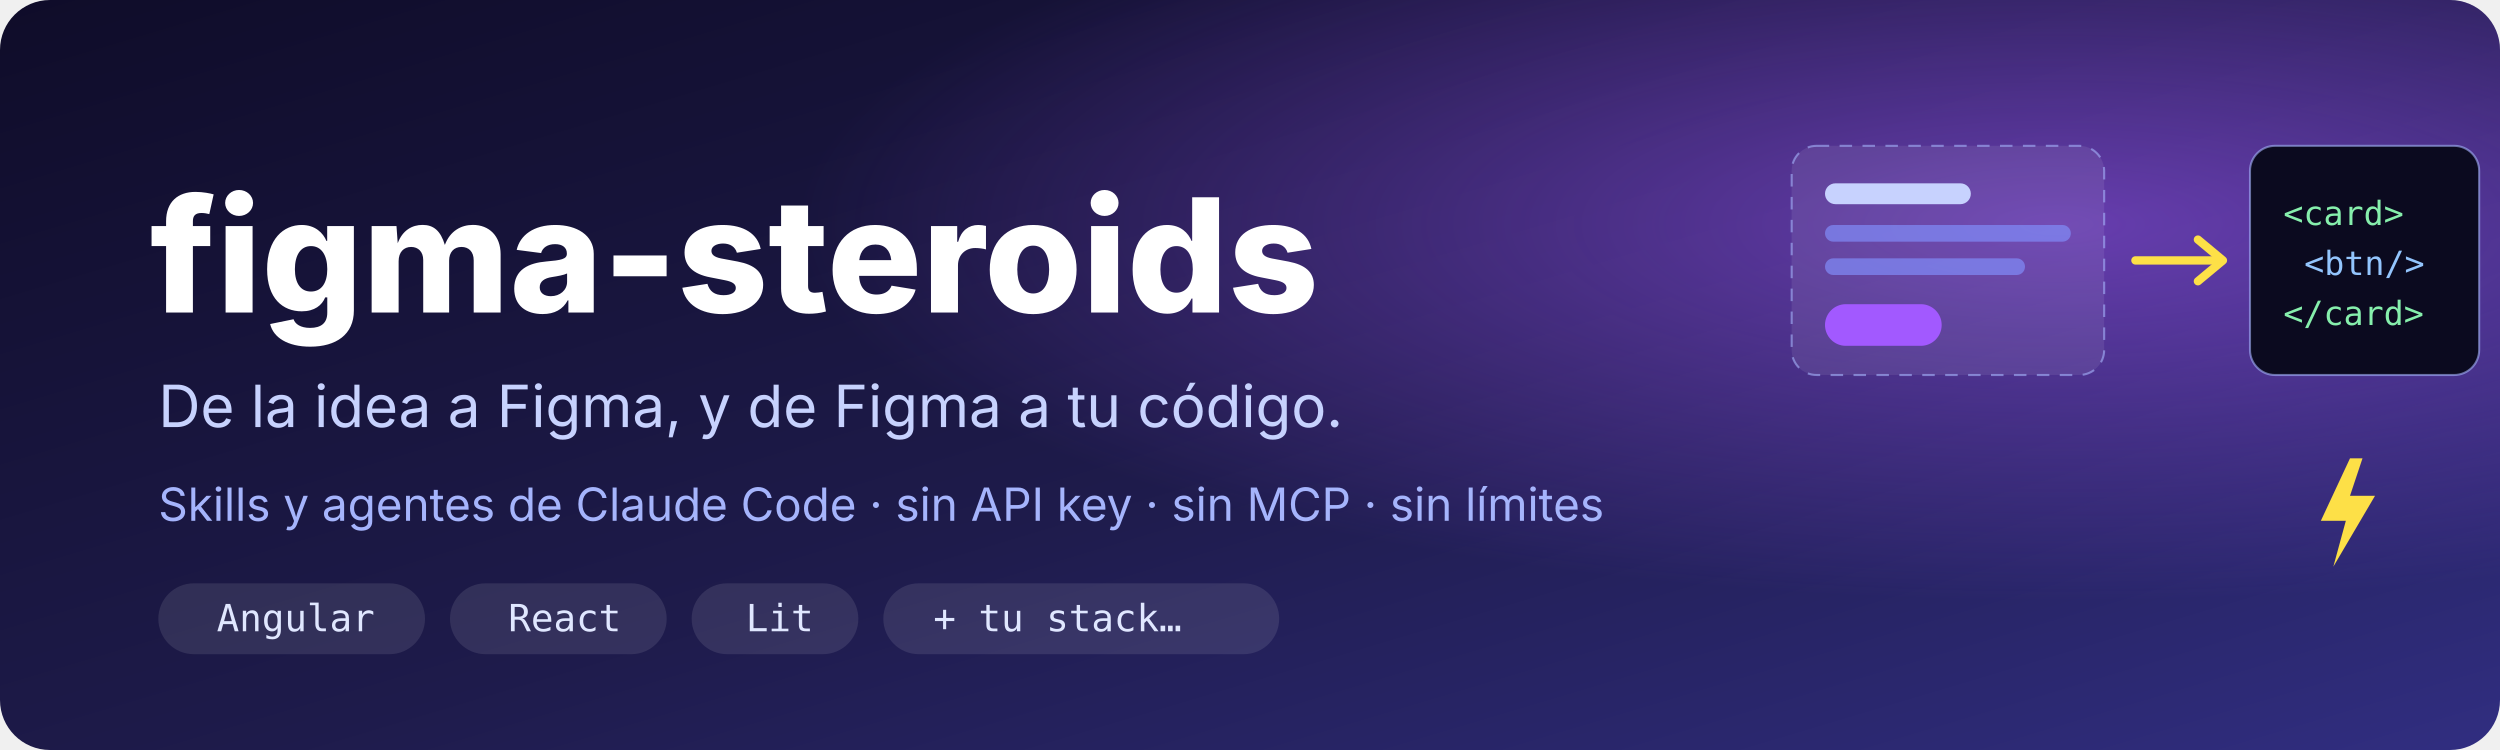
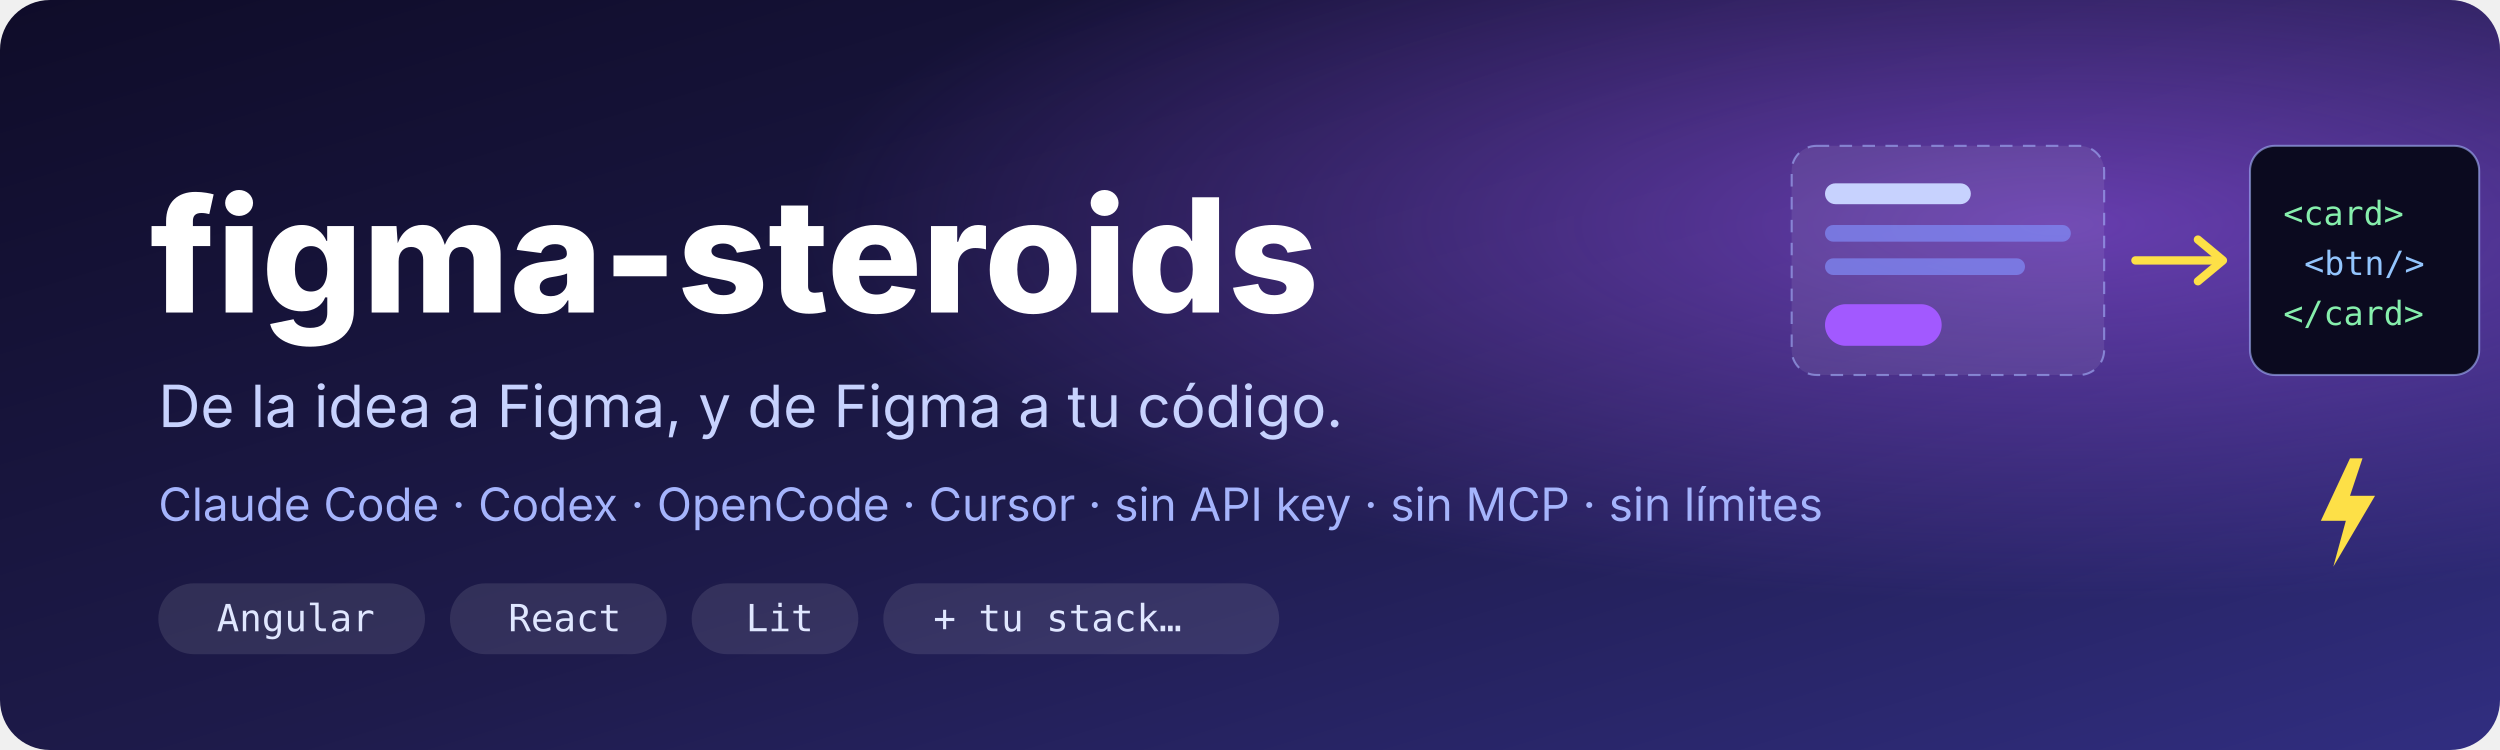
<svg xmlns="http://www.w3.org/2000/svg" width="1200" height="360" viewBox="0 0 1200 360" role="img" aria-label="figma-steroids: de la idea a Figma y de Figma a tu código">
  <defs>
    <linearGradient id="bg" x1="0" y1="0" x2="1" y2="1">
      <stop offset="0" stop-color="#0f0c29" />
      <stop offset="0.55" stop-color="#1e1b4b" />
      <stop offset="1" stop-color="#312e81" />
    </linearGradient>
    <radialGradient id="glow" cx="0.82" cy="0.3" r="0.5">
      <stop offset="0" stop-color="#a259ff" stop-opacity="0.55" />
      <stop offset="1" stop-color="#a259ff" stop-opacity="0" />
    </radialGradient>
  </defs>
  <rect width="1200" height="360" rx="24" fill="url(#bg)" />
  <rect width="1200" height="360" rx="24" fill="url(#glow)" />
  <g transform="translate(860 70)">
    <rect x="0" y="0" width="150" height="110" rx="12" fill="#ffffff" fill-opacity="0.08" stroke="#a5b4fc" stroke-opacity="0.6" stroke-dasharray="6 5" />
    <rect x="16" y="18" width="70" height="10" rx="5" fill="#c7d2fe" />
    <rect x="16" y="38" width="118" height="8" rx="4" fill="#818cf8" fill-opacity="0.7" />
    <rect x="16" y="54" width="96" height="8" rx="4" fill="#818cf8" fill-opacity="0.7" />
    <rect x="16" y="76" width="56" height="20" rx="10" fill="#a259ff" />
    <path d="M165 55 H205" stroke="#fde047" stroke-width="4" stroke-linecap="round" />
    <path d="M195 45 L207 55 L195 65" fill="none" stroke="#fde047" stroke-width="4" stroke-linecap="round" stroke-linejoin="round" />
    <rect x="220" y="0" width="110" height="110" rx="12" fill="#0b0a1f" stroke="#a5b4fc" stroke-opacity="0.6" />
    <text x="236" y="38" font-family="Consolas, Menlo, monospace" font-size="16" fill="#86efac">&lt;card&gt;</text>
    <text x="246" y="62" font-family="Consolas, Menlo, monospace" font-size="16" fill="#93c5fd">&lt;btn/&gt;</text>
    <text x="236" y="86" font-family="Consolas, Menlo, monospace" font-size="16" fill="#86efac">&lt;/card&gt;</text>
  </g>
  <g fill="#fde047" transform="translate(1110 220)">
    <path d="M18 0 L4 30 H16 L10 52 L30 18 H18 L24 0 Z" />
  </g>
  <text x="72" y="150" font-family="Segoe UI, Inter, Helvetica, Arial, sans-serif" font-size="76" font-weight="800" fill="#ffffff">figma-steroids</text>
  <text x="76" y="205" font-family="Segoe UI, Inter, Helvetica, Arial, sans-serif" font-size="28" fill="#c7d2fe">De la idea a Figma, y de Figma a tu código.</text>
-   <text x="76" y="250" font-family="Segoe UI, Inter, Helvetica, Arial, sans-serif" font-size="22" fill="#a5b4fc">Skills y agentes de Claude Code · sin API key · sin MCP · sin límites</text>
+   <text x="76" y="250" font-family="Segoe UI, Inter, Helvetica, Arial, sans-serif" font-size="22" fill="#a5b4fc">Claude Code · Codex · OpenCode · Cursor · sin API key · sin MCP · sin límites</text>
  <g font-family="Consolas, Menlo, monospace" font-size="18" fill="#e0e7ff">
    <rect x="76" y="280" width="128" height="34" rx="17" fill="#ffffff" fill-opacity="0.1" />
    <text x="104" y="303">Angular</text>
    <rect x="216" y="280" width="104" height="34" rx="17" fill="#ffffff" fill-opacity="0.1" />
    <text x="244" y="303">React</text>
    <rect x="332" y="280" width="80" height="34" rx="17" fill="#ffffff" fill-opacity="0.1" />
    <text x="358" y="303">Lit</text>
    <rect x="424" y="280" width="190" height="34" rx="17" fill="#ffffff" fill-opacity="0.1" />
    <text x="448" y="303">+ tu stack…</text>
  </g>
</svg>
